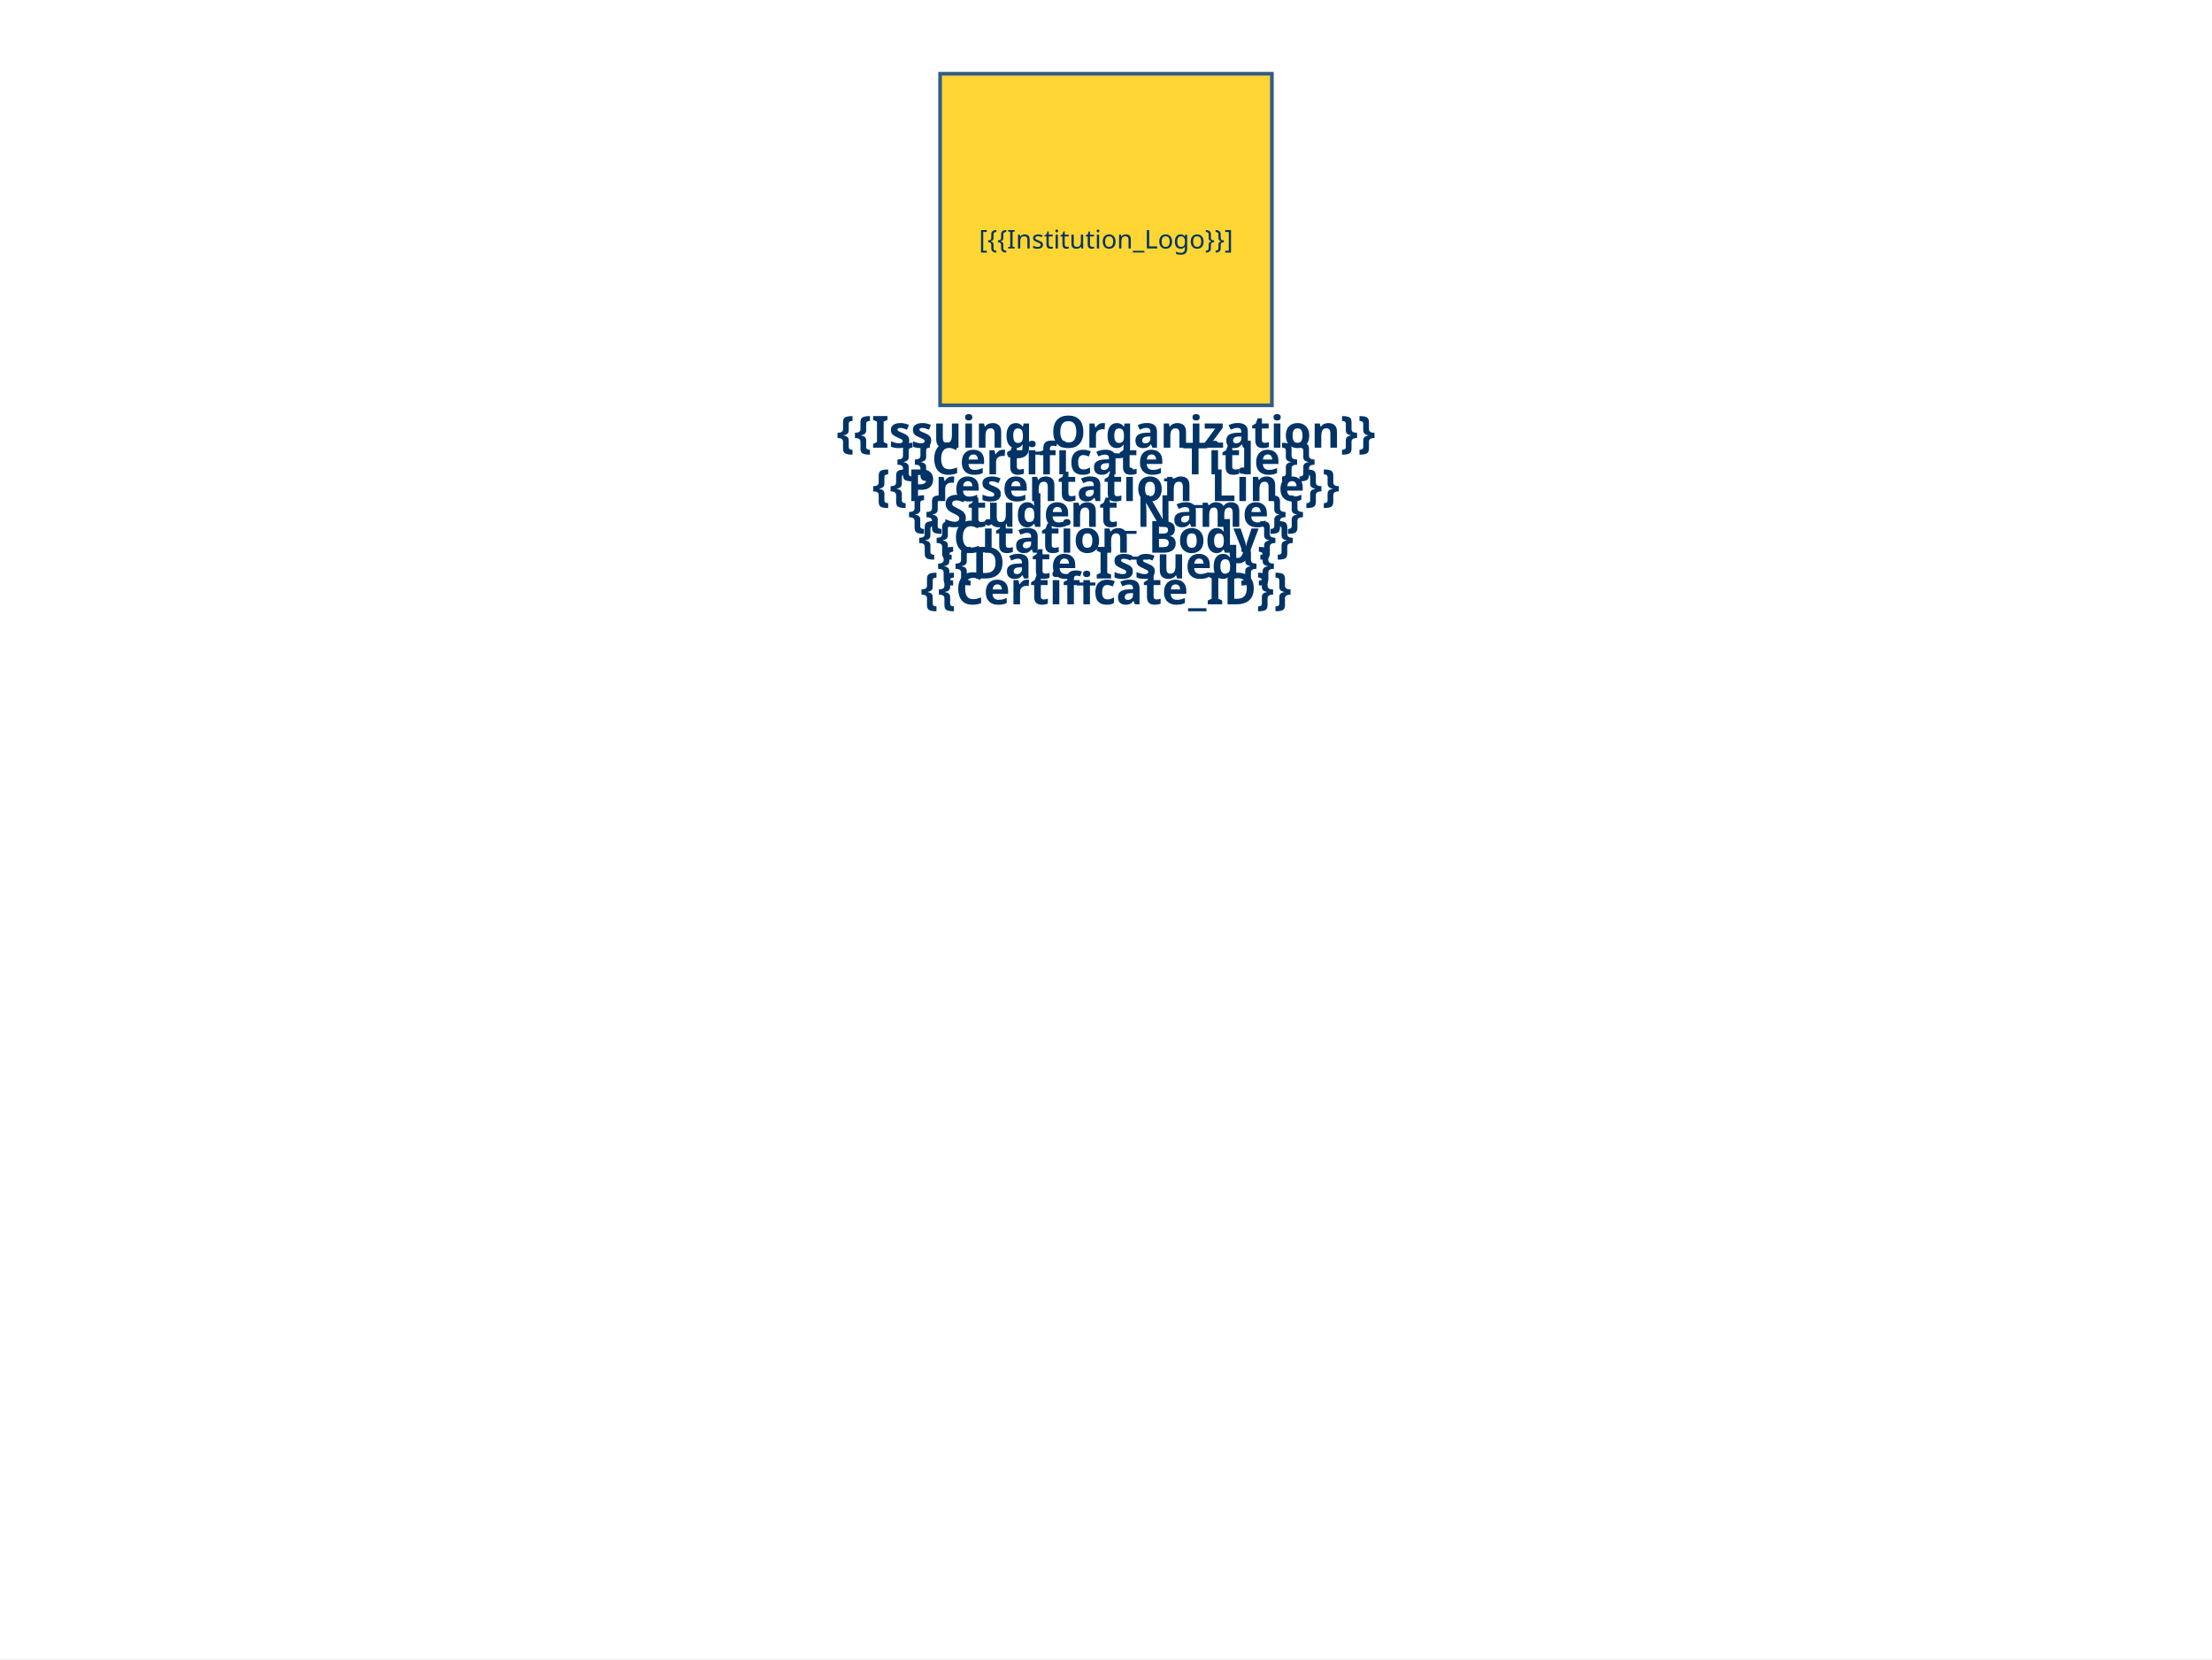
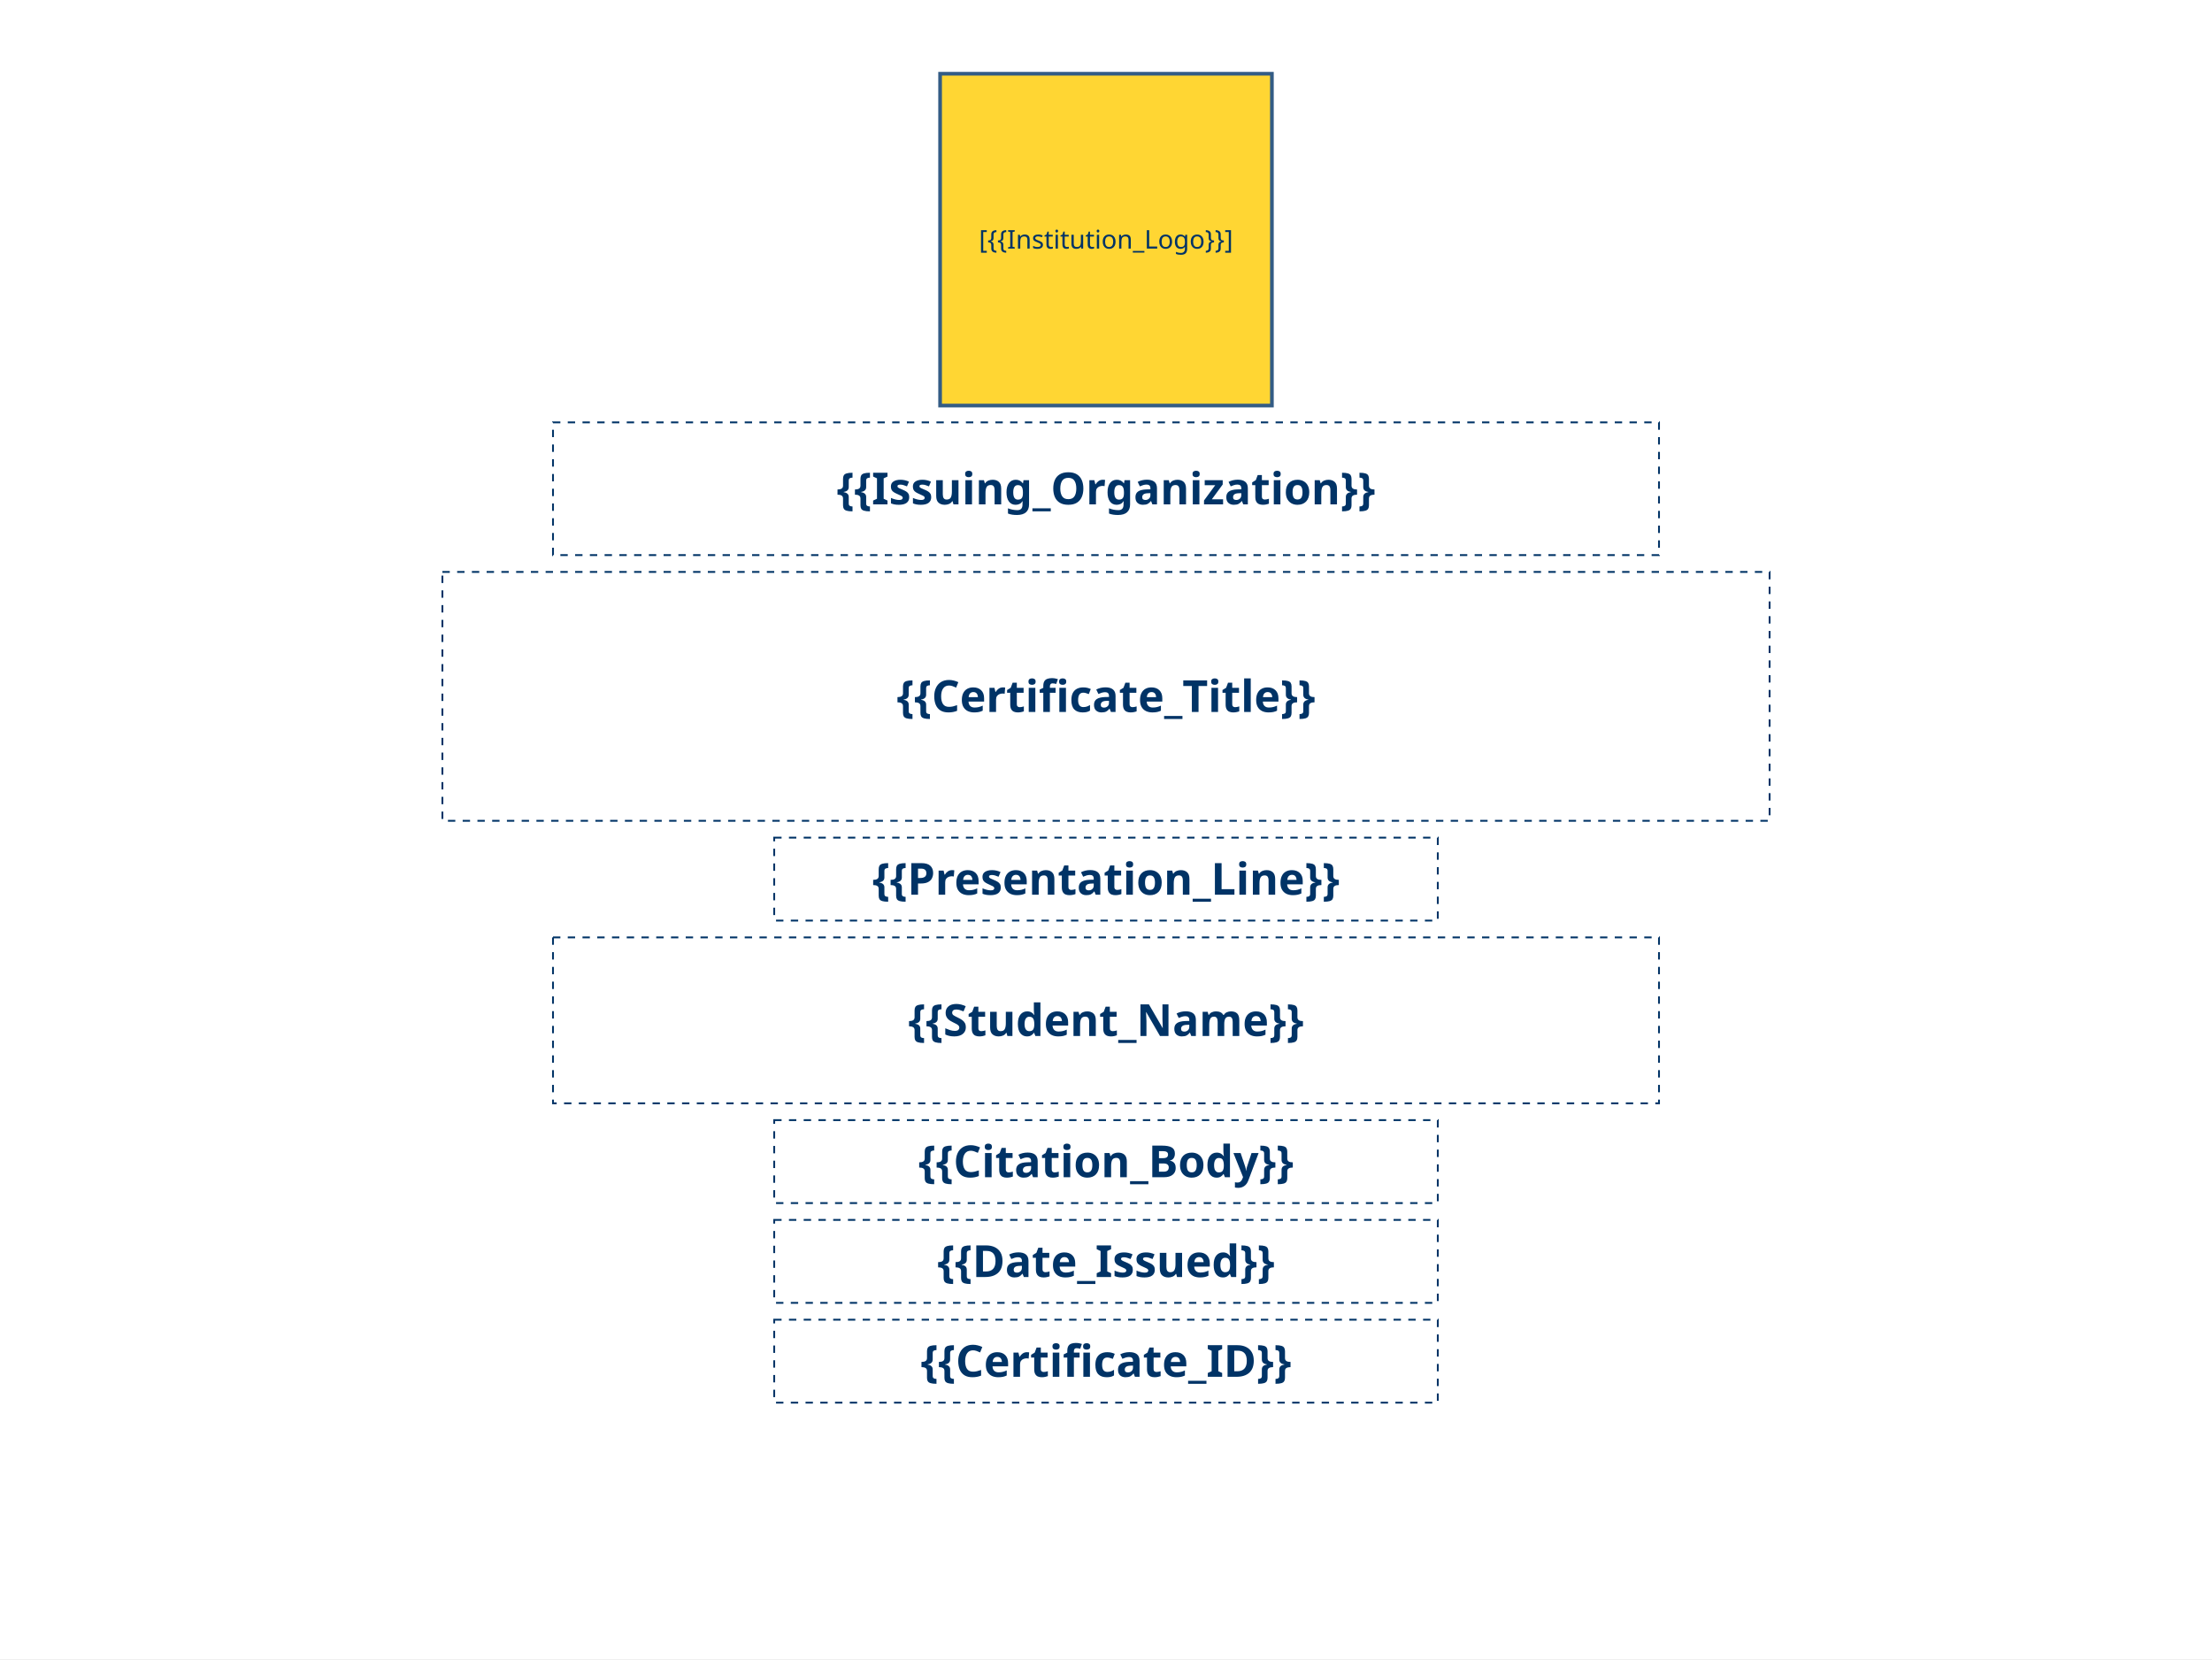
<svg xmlns="http://www.w3.org/2000/svg" viewBox="0 0 1200 900" width="1200" height="900">
  <rect width="1200" height="900" fill="#FFFFFF" />
-   <rect x="510.0" y="40.0" width="180.0" height="179.87" fill="#FFCC00" stroke="#003366" stroke-width="2" opacity="0.8" />
-   <text x="600.0" y="129.935" font-family="Montserrat, sans-serif" font-size="14" fill="#003366" text-anchor="middle" dominant-baseline="middle">[{{Institution_Logo}}]</text>
-   <rect x="300.0" y="234.87" width="600.0" height="-1.0" fill="none" stroke="#003366" stroke-width="1" stroke-dasharray="4" />
-   <text x="600.0" y="234.37" font-family="Montserrat, sans-serif" font-weight="700" font-size="24" fill="#003366" text-anchor="middle" dominant-baseline="middle">{{Issuing_Organization}}</text>
-   <rect x="240.0" y="248.87" width="720.0" height="-0.04" fill="none" stroke="#003366" stroke-width="1" stroke-dasharray="4" />
-   <text x="600.0" y="248.85" font-family="Montserrat, sans-serif" font-weight="700" font-size="24" fill="#003366" text-anchor="middle" dominant-baseline="middle">{{Certificate_Title}}</text>
-   <rect x="420.0" y="263.83" width="360.0" height="-1.0" fill="none" stroke="#003366" stroke-width="1" stroke-dasharray="4" />
-   <text x="600.0" y="263.33" font-family="Montserrat, sans-serif" font-weight="700" font-size="24" fill="#003366" text-anchor="middle" dominant-baseline="middle">{{Presentation_Line}}</text>
-   <rect x="300.0" y="277.83" width="600.0" height="-1.0" fill="none" stroke="#003366" stroke-width="1" stroke-dasharray="4" />
-   <text x="600.0" y="277.33" font-family="Montserrat, sans-serif" font-weight="700" font-size="24" fill="#003366" text-anchor="middle" dominant-baseline="middle">{{Student_Name}}</text>
-   <rect x="420.0" y="291.83" width="360.0" height="-1.0" fill="none" stroke="#003366" stroke-width="1" stroke-dasharray="4" />
-   <text x="600.0" y="291.33" font-family="Montserrat, sans-serif" font-weight="700" font-size="24" fill="#003366" text-anchor="middle" dominant-baseline="middle">{{Citation_Body}}</text>
-   <rect x="420.0" y="305.83" width="360.0" height="-1.0" fill="none" stroke="#003366" stroke-width="1" stroke-dasharray="4" />
-   <text x="600.0" y="305.33" font-family="Montserrat, sans-serif" font-weight="700" font-size="24" fill="#003366" text-anchor="middle" dominant-baseline="middle">{{Date_Issued}}</text>
-   <rect x="420.0" y="319.83" width="360.0" height="-1.0" fill="none" stroke="#003366" stroke-width="1" stroke-dasharray="4" />
-   <text x="600.0" y="319.33" font-family="Montserrat, sans-serif" font-weight="700" font-size="24" fill="#003366" text-anchor="middle" dominant-baseline="middle">{{Certificate_ID}}</text>
+   <rect x="510.0" y="40.0" width="180.0" height="180.0" fill="#FFCC00" stroke="#003366" stroke-width="2" opacity="0.8" />
+   <text x="600.0" y="130.0" font-family="Montserrat, sans-serif" font-size="14" fill="#003366" text-anchor="middle" dominant-baseline="middle">[{{Institution_Logo}}]</text>
+   <rect x="300.0" y="229.12" width="600.0" height="72.0" fill="none" stroke="#003366" stroke-width="1" stroke-dasharray="4" />
+   <text x="600.0" y="265.12" font-family="Montserrat, sans-serif" font-weight="700" font-size="24" fill="#003366" text-anchor="middle" dominant-baseline="middle">{{Issuing_Organization}}</text>
+   <rect x="240.0" y="310.25" width="720.0" height="135.0" fill="none" stroke="#003366" stroke-width="1" stroke-dasharray="4" />
+   <text x="600.0" y="377.75" font-family="Montserrat, sans-serif" font-weight="700" font-size="24" fill="#003366" text-anchor="middle" dominant-baseline="middle">{{Certificate_Title}}</text>
+   <rect x="420.0" y="454.38" width="360.0" height="45.0" fill="none" stroke="#003366" stroke-width="1" stroke-dasharray="4" />
+   <text x="600.0" y="476.88" font-family="Montserrat, sans-serif" font-weight="700" font-size="24" fill="#003366" text-anchor="middle" dominant-baseline="middle">{{Presentation_Line}}</text>
+   <rect x="300.0" y="508.5" width="600.0" height="90.0" fill="none" stroke="#003366" stroke-width="1" stroke-dasharray="4" />
+   <text x="600.0" y="553.5" font-family="Montserrat, sans-serif" font-weight="700" font-size="24" fill="#003366" text-anchor="middle" dominant-baseline="middle">{{Student_Name}}</text>
+   <rect x="420.0" y="607.62" width="360.0" height="45.0" fill="none" stroke="#003366" stroke-width="1" stroke-dasharray="4" />
+   <text x="600.0" y="630.12" font-family="Montserrat, sans-serif" font-weight="700" font-size="24" fill="#003366" text-anchor="middle" dominant-baseline="middle">{{Citation_Body}}</text>
+   <rect x="420.0" y="661.75" width="360.0" height="45.0" fill="none" stroke="#003366" stroke-width="1" stroke-dasharray="4" />
+   <text x="600.0" y="684.25" font-family="Montserrat, sans-serif" font-weight="700" font-size="24" fill="#003366" text-anchor="middle" dominant-baseline="middle">{{Date_Issued}}</text>
+   <rect x="420.0" y="715.88" width="360.0" height="45.0" fill="none" stroke="#003366" stroke-width="1" stroke-dasharray="4" />
+   <text x="600.0" y="738.38" font-family="Montserrat, sans-serif" font-weight="700" font-size="24" fill="#003366" text-anchor="middle" dominant-baseline="middle">{{Certificate_ID}}</text>
</svg>
